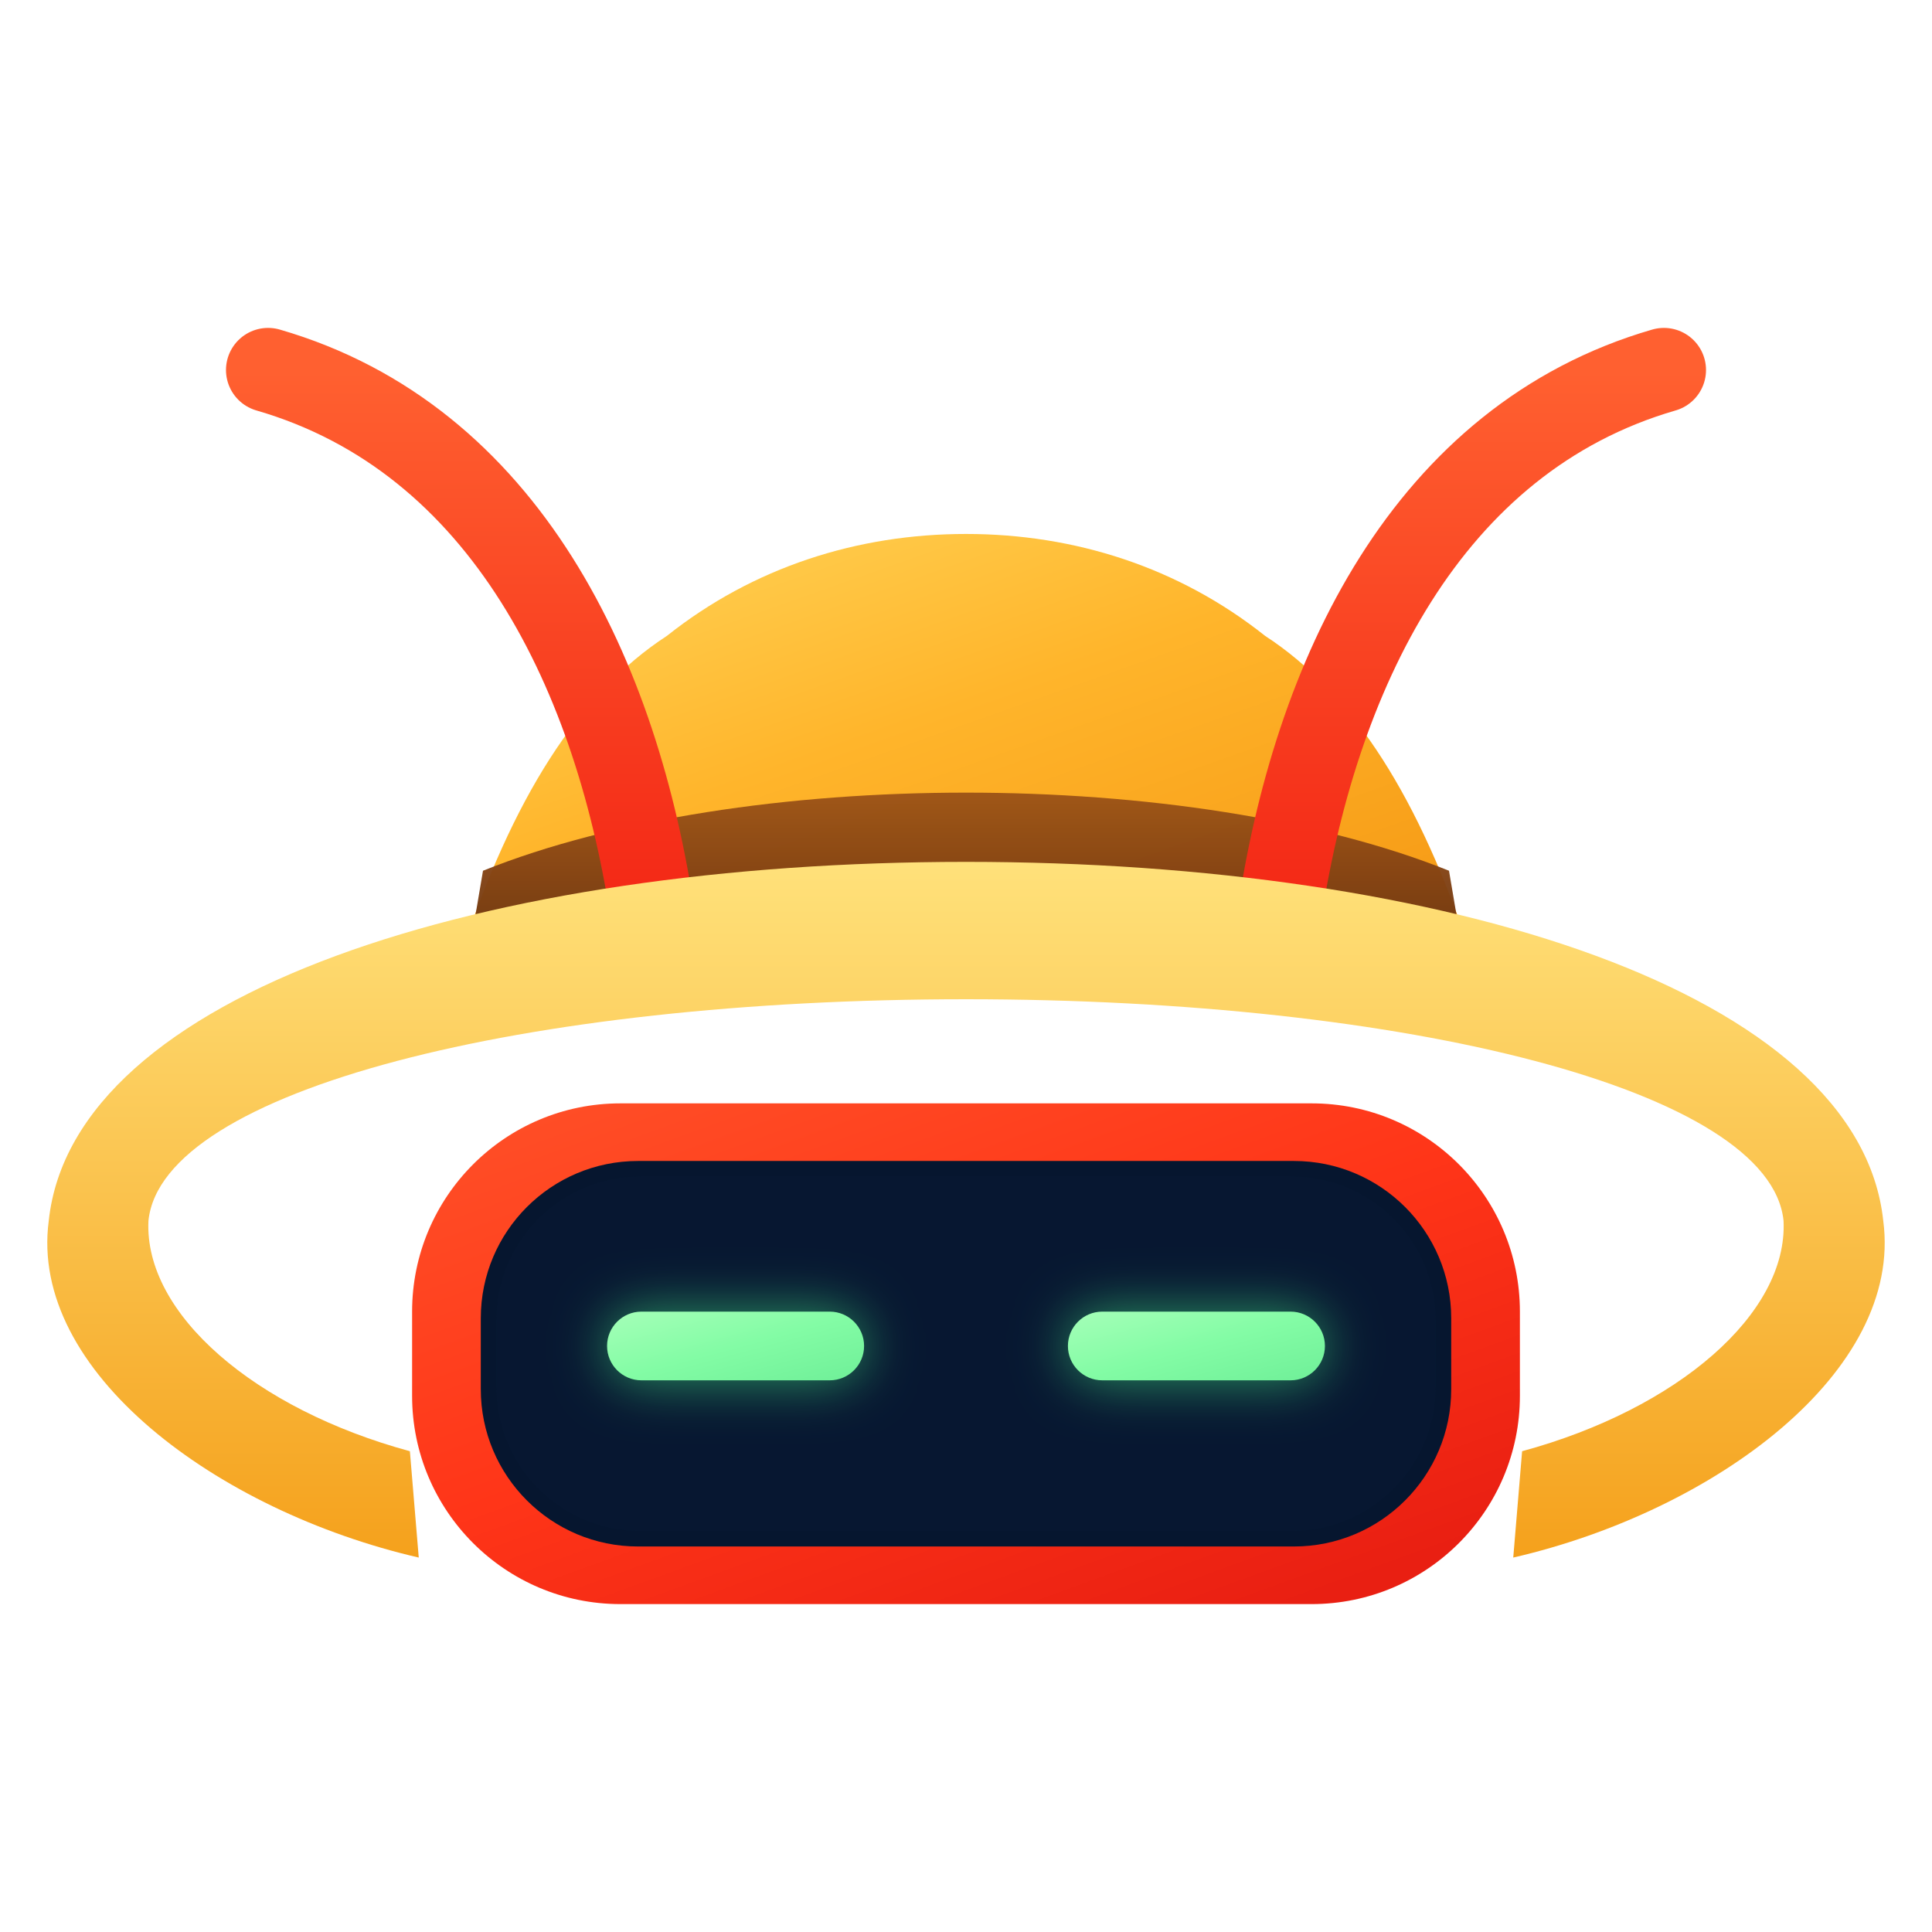
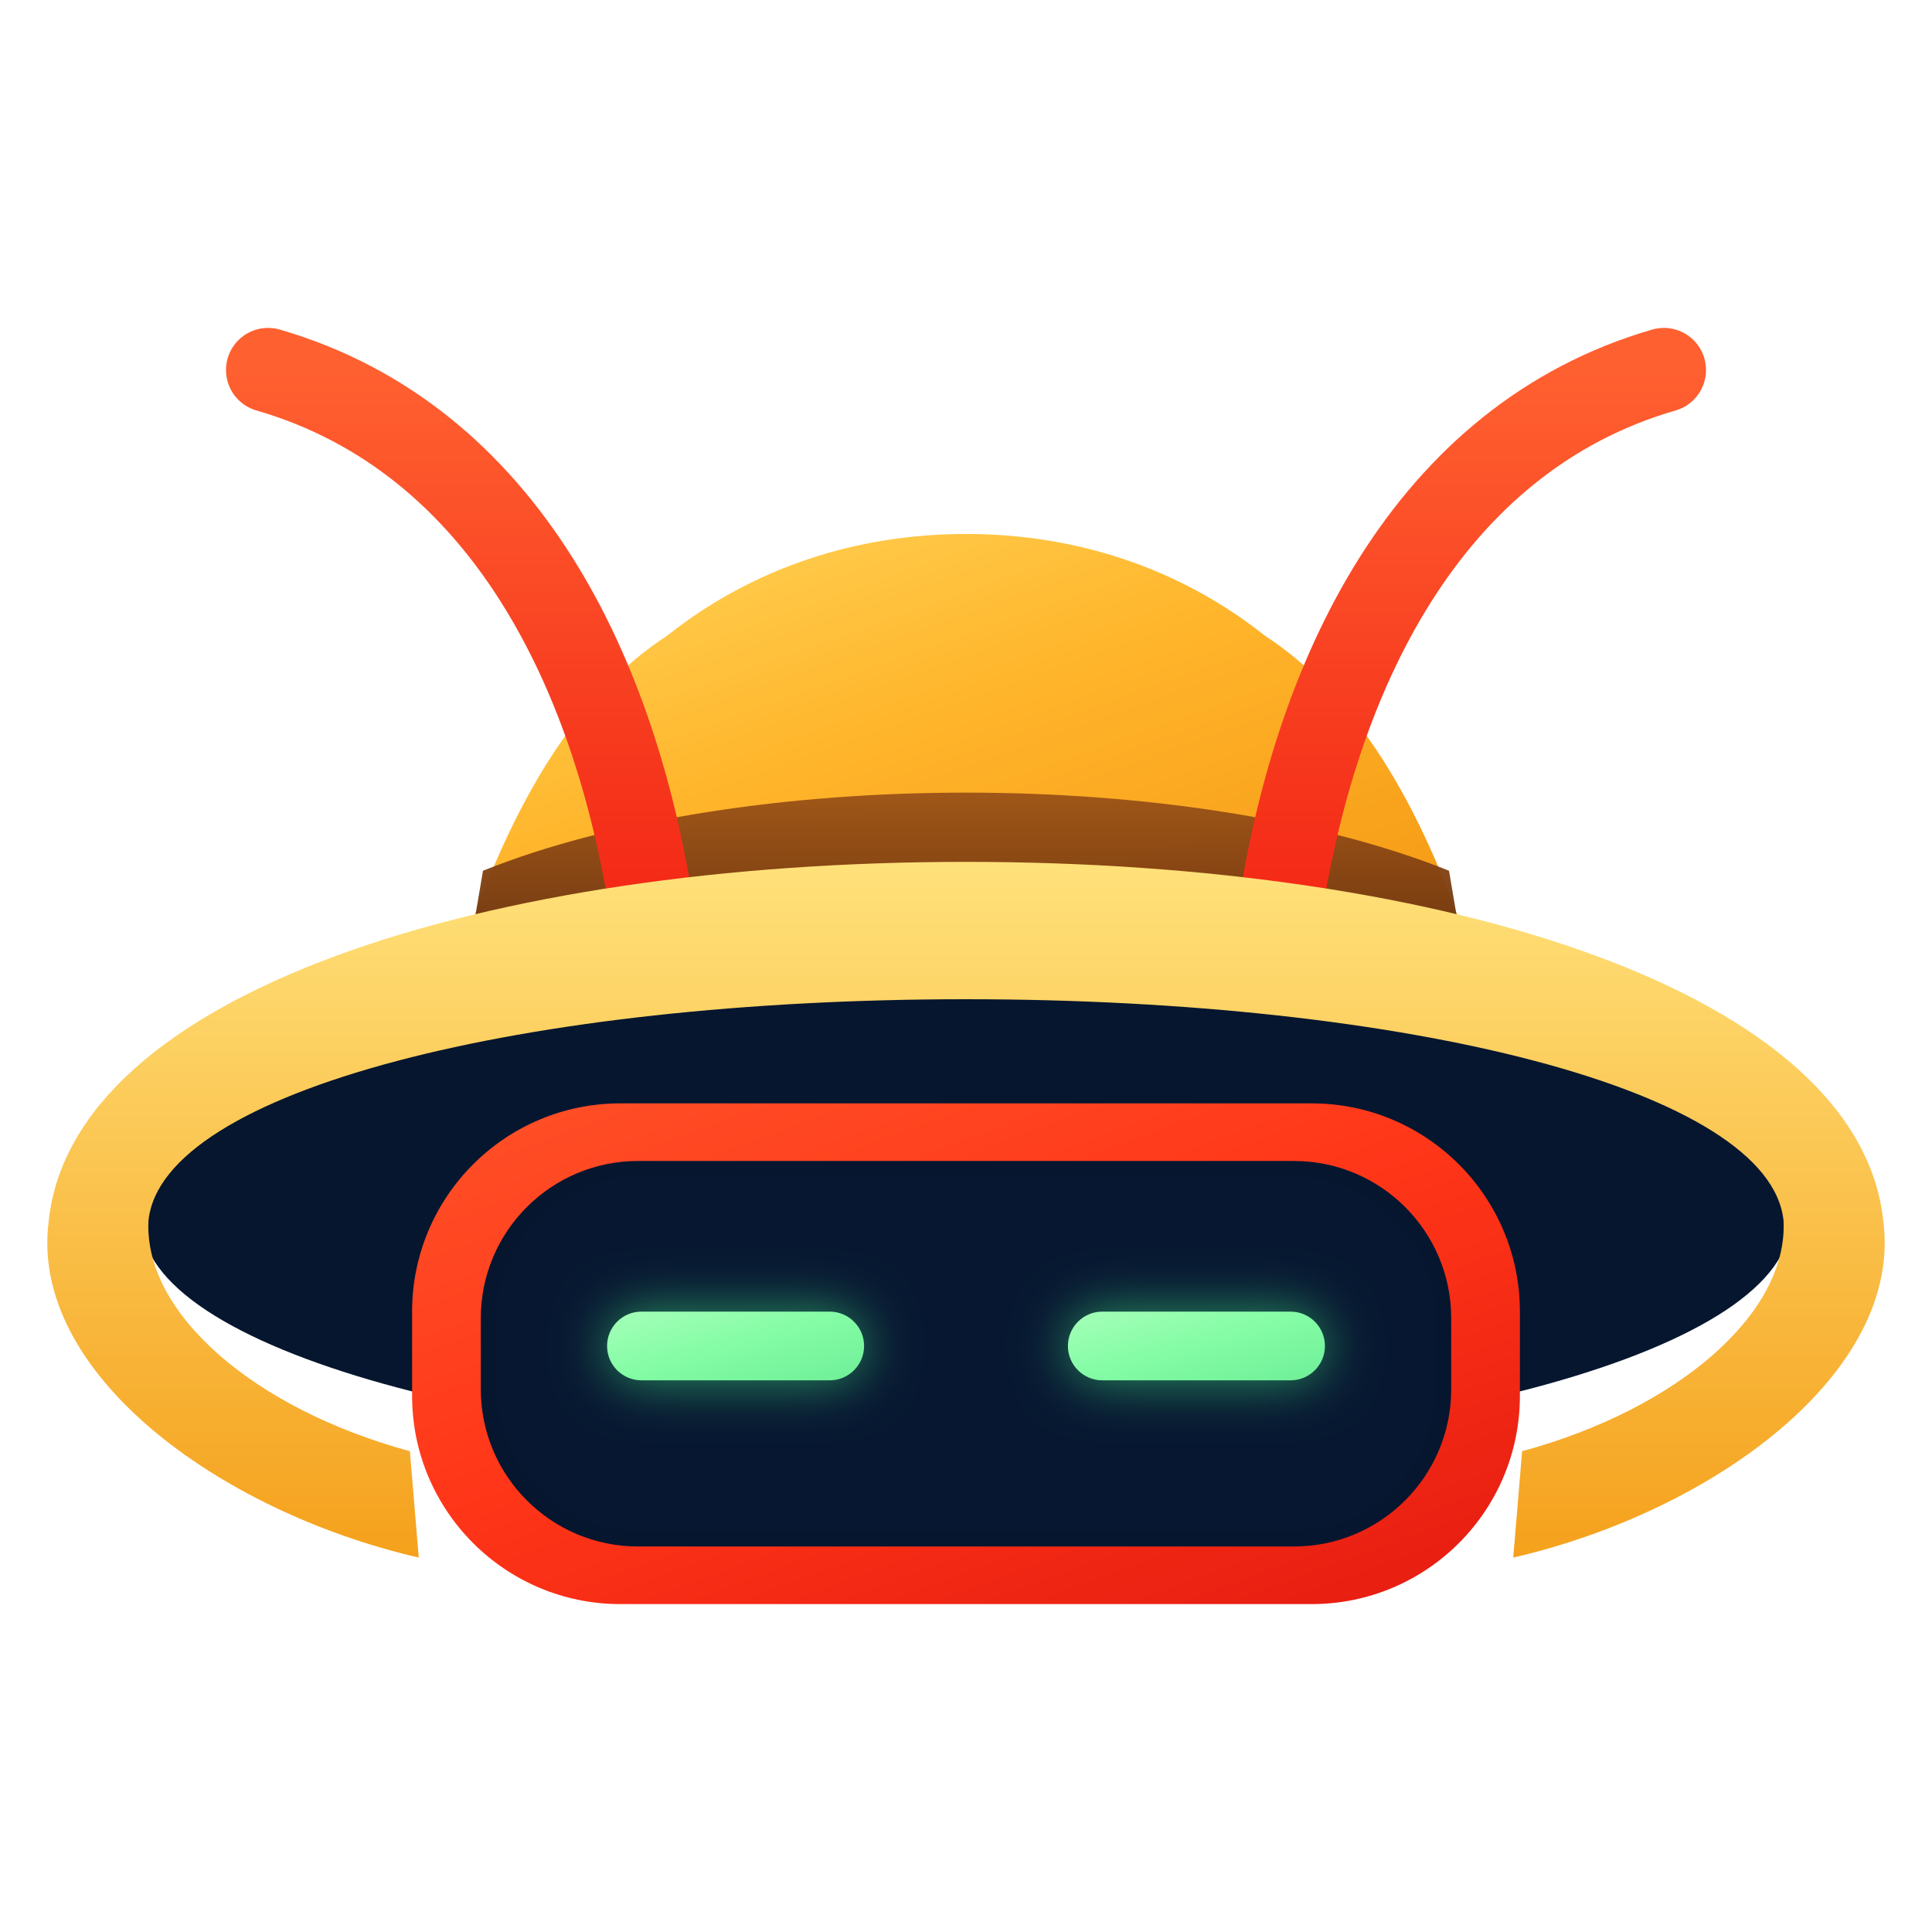
<svg xmlns="http://www.w3.org/2000/svg" width="1024" height="1024" viewBox="76 62 872 872" role="img" aria-labelledby="title desc">
  <defs>
    <linearGradient id="hatGold" x1="0" y1="0" x2="0.85" y2="1">
      <stop offset="0" stop-color="#FFD65B" />
      <stop offset="0.48" stop-color="#FFB52B" />
      <stop offset="1" stop-color="#F69A15" />
    </linearGradient>
    <linearGradient id="hatHighlight" x1="0" y1="0" x2="0" y2="1">
      <stop offset="0" stop-color="#FFE17A" />
      <stop offset="1" stop-color="#F5A11C" />
    </linearGradient>
    <linearGradient id="hatBand" x1="0" y1="0" x2="0" y2="1">
      <stop offset="0" stop-color="#9C5317" />
      <stop offset="1" stop-color="#5D2A0E" />
    </linearGradient>
    <linearGradient id="lobsterRed" x1="0" y1="0" x2="0.8" y2="1">
      <stop offset="0" stop-color="#FF5128" />
      <stop offset="0.52" stop-color="#FF3518" />
      <stop offset="1" stop-color="#E91F12" />
    </linearGradient>
    <linearGradient id="lobsterRedHighlight" x1="0" y1="0" x2="0" y2="1">
      <stop offset="0" stop-color="#FF6030" />
      <stop offset="1" stop-color="#F32615" />
    </linearGradient>
    <linearGradient id="eyeGreen" x1="0" y1="0" x2="1" y2="1">
      <stop offset="0" stop-color="#A5FFB8" />
      <stop offset="0.5" stop-color="#83FCA5" />
      <stop offset="1" stop-color="#6FEF98" />
    </linearGradient>
    <filter id="eyeGlow" x="-80%" y="-250%" width="260%" height="600%" color-interpolation-filters="sRGB">
      <feGaussianBlur stdDeviation="12" result="blur" />
      <feColorMatrix in="blur" type="matrix" values="0 0 0 0 0.29  0 0 0 0 1  0 0 0 0 0.55  0 0 0 0.55 0" result="greenBlur" />
      <feMerge>
        <feMergeNode in="greenBlur" />
        <feMergeNode in="SourceGraphic" />
      </feMerge>
    </filter>
  </defs>
  <path d="M284 493 C307 423 337 375 377 349 C416 318 463 303 512 303 C561 303 608 318 647 349 C687 375 717 423 740 493 C615 454 409 454 284 493 Z" fill="url(#hatGold)" />
  <path d="M294 455 C411 408 613 408 730 455 L739 508 C610 465 414 465 285 508 Z" fill="url(#hatBand)" opacity="0.96" />
  <path d="M371 478 C355 367 304 260 197 229" fill="none" stroke="url(#lobsterRedHighlight)" stroke-width="38" stroke-linecap="round" />
  <path d="M653 478 C669 367 720 260 827 229" fill="none" stroke="url(#lobsterRedHighlight)" stroke-width="38" stroke-linecap="round" />
+   <ellipse cx="512" cy="613" rx="372" ry="104" fill="#06162F" />
  <path d="M98 613 C109 510 295 451 512 451 C729 451 915 510 926 613 C935 681 850 744 759 765 L763 717 C833 698 883 655 881 613 C875 554 711 513 512 513 C313 513 149 554 143 613 C141 655 191 698 261 717 L265 765 C174 744 89 681 98 613 Z" fill="url(#hatHighlight)" />
  <rect x="262" y="560" width="500" height="226" rx="94" fill="url(#lobsterRed)" />
  <rect x="293" y="586" width="438" height="174" rx="71" fill="#06162F" />
  <rect x="300" y="593" width="424" height="160" rx="65" fill="#071A35" opacity="0.36" />
  <g filter="url(#eyeGlow)">
    <rect x="350" y="654" width="116" height="31" rx="15.5" fill="url(#eyeGreen)" />
    <rect x="558" y="654" width="116" height="31" rx="15.5" fill="url(#eyeGreen)" />
  </g>
</svg>
